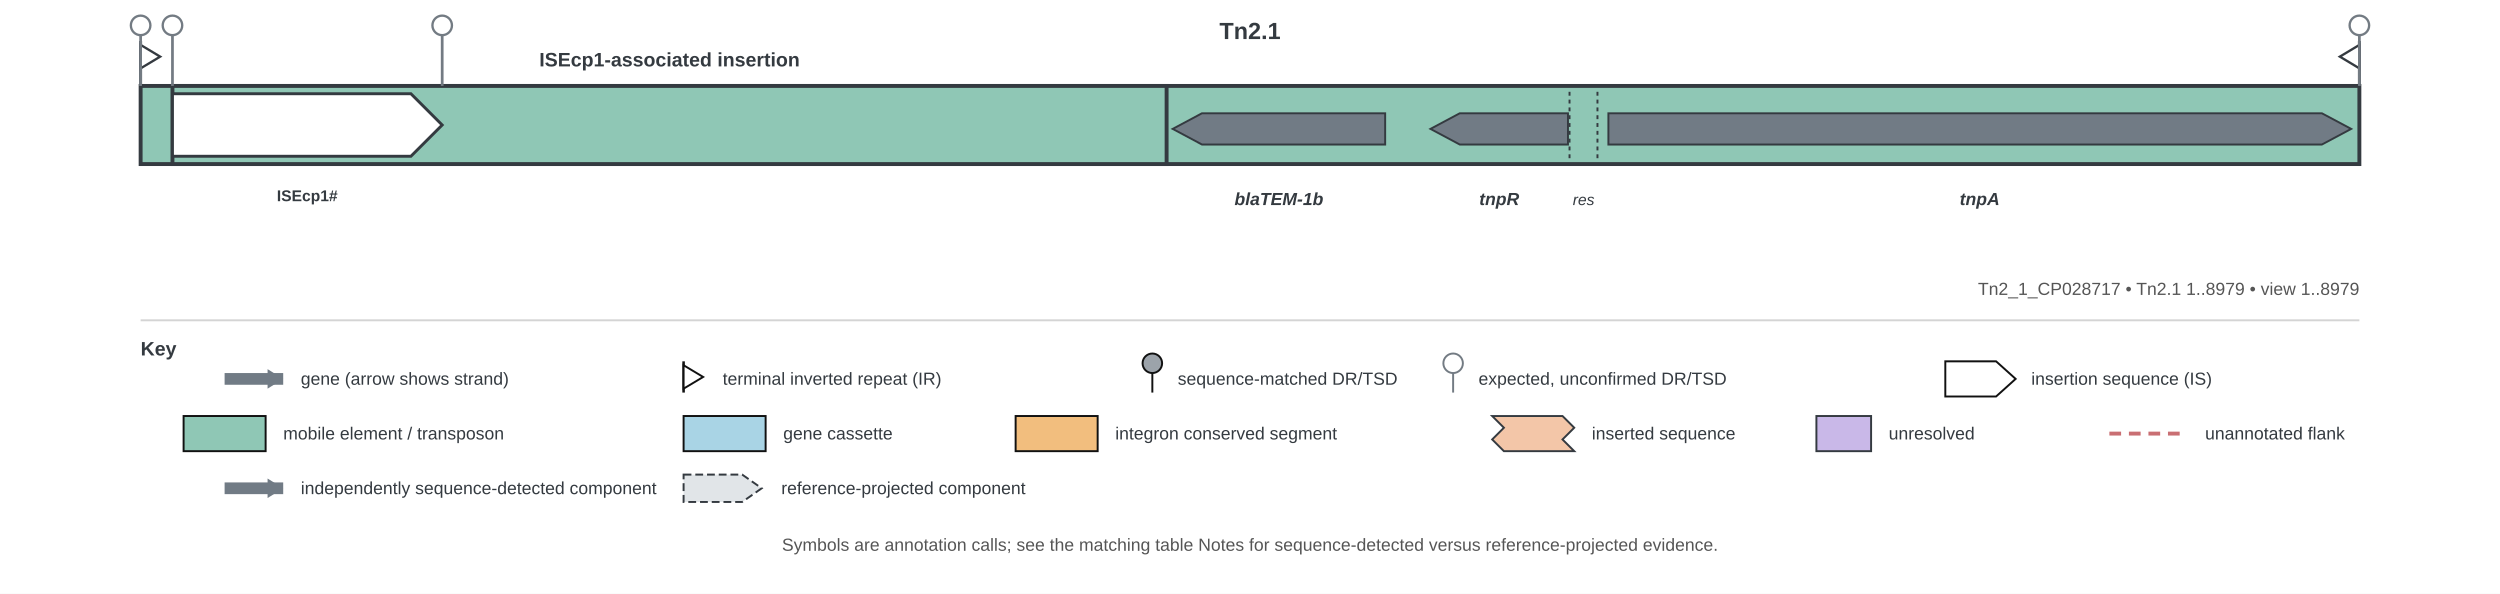
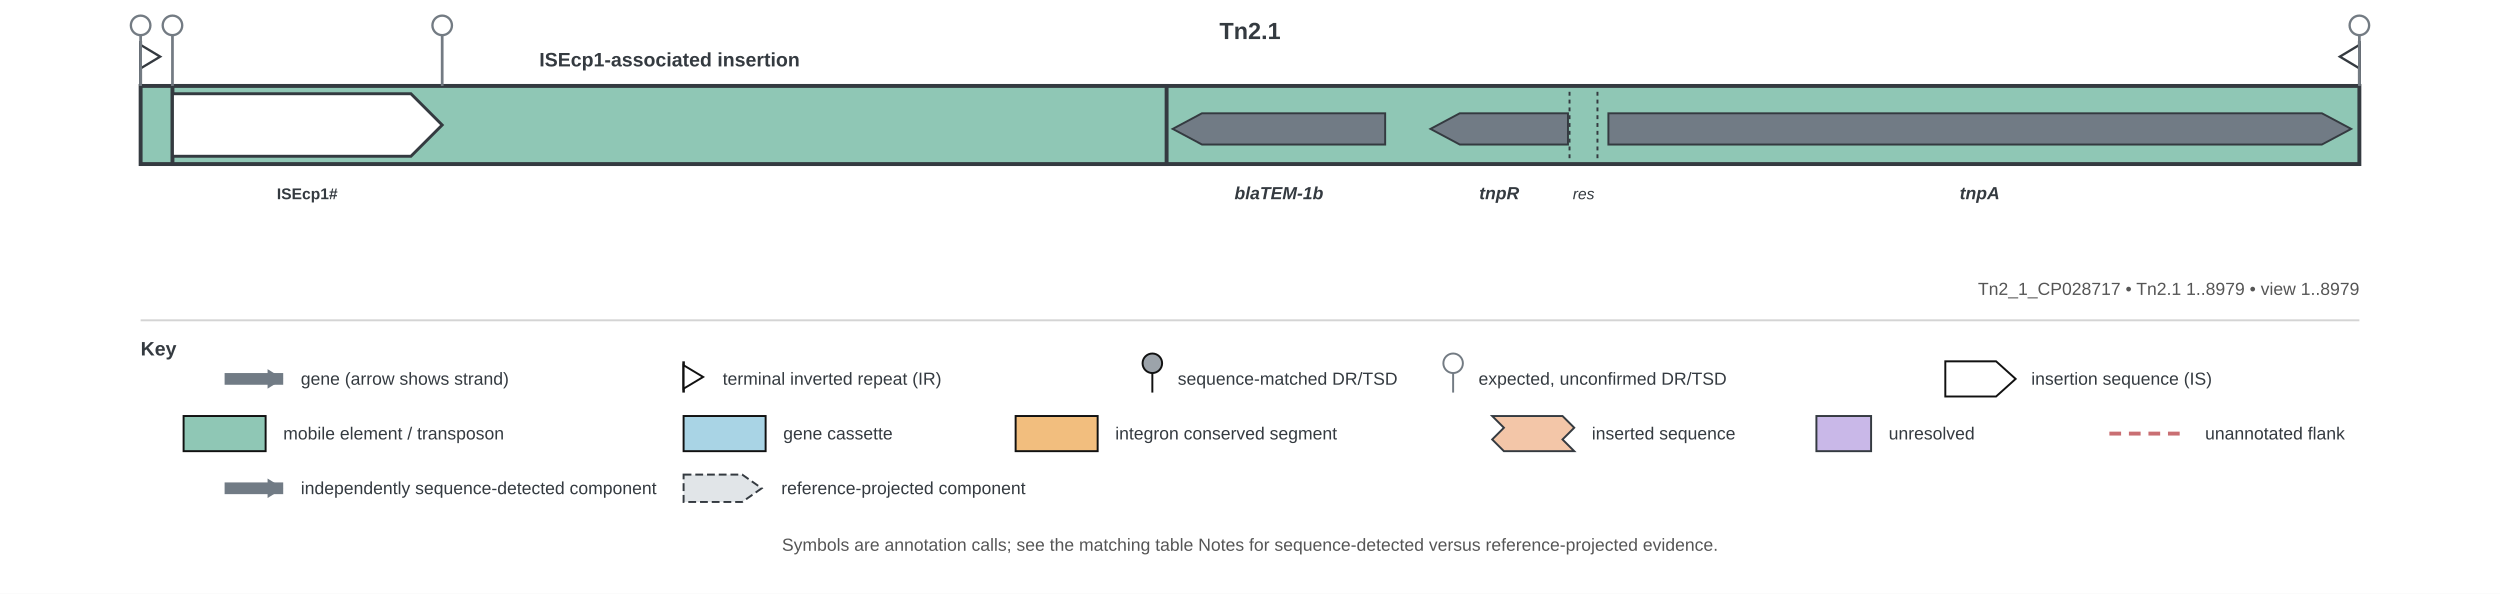
<svg xmlns="http://www.w3.org/2000/svg" width="1280" height="304" style="background:#fff;font-family:Arial,Helvetica,sans-serif">
  <rect x="0" y="0" width="1280" height="304" fill="#ffffff" />
  <rect x="72.0" y="44" width="1136.0" height="40" fill="#8fc7b5" stroke="#343a40" stroke-width="2" />
  <text x="640.0" y="20.0" text-anchor="middle" font-size="12" font-weight="bold" font-style="normal" fill="#343a40">Tn2.1</text>
  <rect x="88.3" y="44" width="509.0" height="40" fill="#8fc7b5" stroke="#343a40" stroke-width="2" />
  <text x="342.8" y="34.0" text-anchor="middle" font-size="10" font-weight="bold" font-style="normal" fill="#343a40">ISEcp1-associated insertion</text>
  <polygon points="88.3,48.0 210.4,48.0 226.4,64.0 210.4,80.0 88.3,80.0" fill="#ffffff" stroke="#343a40" stroke-width="1.5" />
-   <text x="157.3" y="103.0" text-anchor="middle" font-size="8" font-weight="bold" font-style="normal" fill="#343a40">ISEcp1#</text>
  <line x1="803.6" y1="47" x2="803.6" y2="81" stroke="#343a40" stroke-width="1" stroke-dasharray="2,2" />
  <line x1="817.9" y1="47" x2="817.9" y2="81" stroke="#343a40" stroke-width="1" stroke-dasharray="2,2" />
  <polygon points="600.4,66 615.4,58 709.2,58 709.2,74 615.4,74" fill="#717b85" stroke="#343a40" stroke-width="1" />
-   <text x="654.8" y="105.0" text-anchor="middle" font-size="9" font-weight="bold" font-style="italic" fill="#343a40">blaTEM-1b</text>
  <polygon points="732.4,66 747.4,58 802.8,58 802.8,74 747.4,74" fill="#717b85" stroke="#343a40" stroke-width="1" />
-   <text x="767.6" y="105.0" text-anchor="middle" font-size="9" font-weight="bold" font-style="italic" fill="#343a40">tnpR</text>
  <polygon points="823.5,58 1188.8,58 1203.8,66 1188.8,74 823.5,74" fill="#717b85" stroke="#343a40" stroke-width="1" />
-   <text x="1013.6" y="105.0" text-anchor="middle" font-size="9" font-weight="bold" font-style="italic" fill="#343a40">tnpA</text>
-   <text x="810.8" y="105.0" text-anchor="middle" font-size="8" font-weight="normal" font-style="italic" fill="#343a40">res</text>
  <line x1="72.0" y1="44" x2="72.0" y2="21" stroke="#343a40" stroke-width="1.5" />
  <polygon points="72.0,23 82.0,29 72.0,35" fill="#ffffff" stroke="#343a40" stroke-width="1.2" />
  <line x1="1208.0" y1="44" x2="1208.0" y2="21" stroke="#343a40" stroke-width="1.5" />
  <polygon points="1208.0,23 1198.0,29 1208.0,35" fill="#ffffff" stroke="#343a40" stroke-width="1.2" />
  <g>
    <line x1="72.0" y1="44" x2="72.0" y2="18" stroke="#737b83" stroke-width="1.4" />
    <circle cx="72.0" cy="13" r="5" fill="#ffffff" stroke="#737b83" stroke-width="1.2" />
  </g>
  <g>
    <line x1="1208.0" y1="44" x2="1208.0" y2="18" stroke="#737b83" stroke-width="1.4" />
    <circle cx="1208.0" cy="13" r="5" fill="#ffffff" stroke="#737b83" stroke-width="1.2" />
  </g>
  <g>
    <line x1="88.3" y1="44" x2="88.3" y2="18" stroke="#737b83" stroke-width="1.4" />
    <circle cx="88.3" cy="13" r="5" fill="#ffffff" stroke="#737b83" stroke-width="1.2" />
  </g>
  <g>
    <line x1="226.4" y1="44" x2="226.4" y2="18" stroke="#737b83" stroke-width="1.4" />
    <circle cx="226.4" cy="13" r="5" fill="#ffffff" stroke="#737b83" stroke-width="1.2" />
  </g>
+   <text x="157.3" y="102.0" text-anchor="middle" font-size="8" font-weight="bold" font-style="normal" fill="#343a40">ISEcp1#</text>
+   <text x="654.8" y="102.0" text-anchor="middle" font-size="9" font-weight="bold" font-style="italic" fill="#343a40">blaTEM-1b</text>
+   <text x="767.6" y="102.0" text-anchor="middle" font-size="9" font-weight="bold" font-style="italic" fill="#343a40">tnpR</text>
+   <text x="810.8" y="102.0" text-anchor="middle" font-size="8" font-weight="normal" font-style="italic" fill="#343a40">res</text>
+   <text x="1013.6" y="102.0" text-anchor="middle" font-size="9" font-weight="bold" font-style="italic" fill="#343a40">tnpA</text>
  <text x="1208.0" y="151.0" text-anchor="end" font-size="9" font-weight="normal" font-style="normal" fill="#555">Tn2_1_CP028717 • Tn2.1 1..8979 • view 1..8979</text>
  <line x1="72" y1="164" x2="1208" y2="164" stroke="#d4d4d4" stroke-width="1" />
  <text x="72.0" y="182.0" text-anchor="start" font-size="10" font-weight="bold" font-style="normal" fill="#343a40">Key</text>
  <line x1="115" y1="194" x2="145" y2="194" stroke="#717b85" stroke-width="6" />
  <polygon points="145,194 137,189 137,199" fill="#717b85" />
  <text x="154.0" y="197.0" text-anchor="start" font-size="9" font-weight="normal" font-style="normal" fill="#343a40">gene (arrow shows strand)</text>
  <line x1="350" y1="201" x2="350" y2="185" stroke="#111" stroke-width="1.3" />
  <polygon points="350,187 360,193 350,199" fill="#fff" stroke="#111" />
  <text x="370.0" y="197.0" text-anchor="start" font-size="9" font-weight="normal" font-style="normal" fill="#343a40">terminal inverted repeat (IR)</text>
  <line x1="590" y1="201" x2="590" y2="187" stroke="#111" />
  <circle cx="590" cy="186" r="5" fill="#9ca3aa" stroke="#111" />
  <text x="603.0" y="197.0" text-anchor="start" font-size="9" font-weight="normal" font-style="normal" fill="#343a40">sequence-matched DR/TSD</text>
  <line x1="744" y1="201" x2="744" y2="187" stroke="#737b83" />
  <circle cx="744" cy="186" r="5" fill="#fff" stroke="#737b83" />
  <text x="757.0" y="197.0" text-anchor="start" font-size="9" font-weight="normal" font-style="normal" fill="#343a40">expected, unconfirmed DR/TSD</text>
  <polygon points="996,185 1022,185 1032,194 1022,203 996,203" fill="#fff" stroke="#111" />
  <text x="1040.0" y="197.0" text-anchor="start" font-size="9" font-weight="normal" font-style="normal" fill="#343a40">insertion sequence (IS)</text>
  <rect x="94" y="213" width="42" height="18" fill="#8fc7b5" stroke="#111" />
  <text x="145.0" y="225.0" text-anchor="start" font-size="9" font-weight="normal" font-style="normal" fill="#343a40">mobile element / transposon</text>
  <rect x="350" y="213" width="42" height="18" fill="#a9d4e5" stroke="#111" />
  <text x="401.0" y="225.0" text-anchor="start" font-size="9" font-weight="normal" font-style="normal" fill="#343a40">gene cassette</text>
  <rect x="520" y="213" width="42" height="18" fill="#f2be7e" stroke="#111" />
  <text x="571.0" y="225.0" text-anchor="start" font-size="9" font-weight="normal" font-style="normal" fill="#343a40">integron conserved segment</text>
  <polygon points="770,213 800,213 806,219 800,225 806,231 770,231 764,225 770,219 764,213" fill="#f3c6a8" stroke="#343a40" />
  <text x="815.0" y="225.0" text-anchor="start" font-size="9" font-weight="normal" font-style="normal" fill="#343a40">inserted sequence</text>
  <rect x="930" y="213" width="28" height="18" fill="#c9b8e8" stroke="#343a40" />
  <text x="967.0" y="225.0" text-anchor="start" font-size="9" font-weight="normal" font-style="normal" fill="#343a40">unresolved</text>
  <line x1="1080" y1="222" x2="1120" y2="222" stroke="#c96f73" stroke-width="2" stroke-dasharray="6,4" />
  <text x="1129.0" y="225.0" text-anchor="start" font-size="9" font-weight="normal" font-style="normal" fill="#343a40">unannotated flank</text>
  <line x1="115" y1="250" x2="145" y2="250" stroke="#717b85" stroke-width="6" />
  <polygon points="145,250 137,245 137,255" fill="#717b85" />
  <text x="154.0" y="253.0" text-anchor="start" font-size="9" font-weight="normal" font-style="normal" fill="#343a40">independently sequence-detected component</text>
  <polygon points="350,243 380,243 390,250 380,257 350,257" fill="#e1e5e8" stroke="#343a40" stroke-dasharray="4,2" />
  <text x="400.0" y="253.0" text-anchor="start" font-size="9" font-weight="normal" font-style="normal" fill="#343a40">reference-projected component</text>
  <text x="640.0" y="282.0" text-anchor="middle" font-size="9" font-weight="normal" font-style="normal" fill="#555555">Symbols are annotation calls; see the matching table Notes for sequence-detected versus reference-projected evidence.</text>
</svg>
